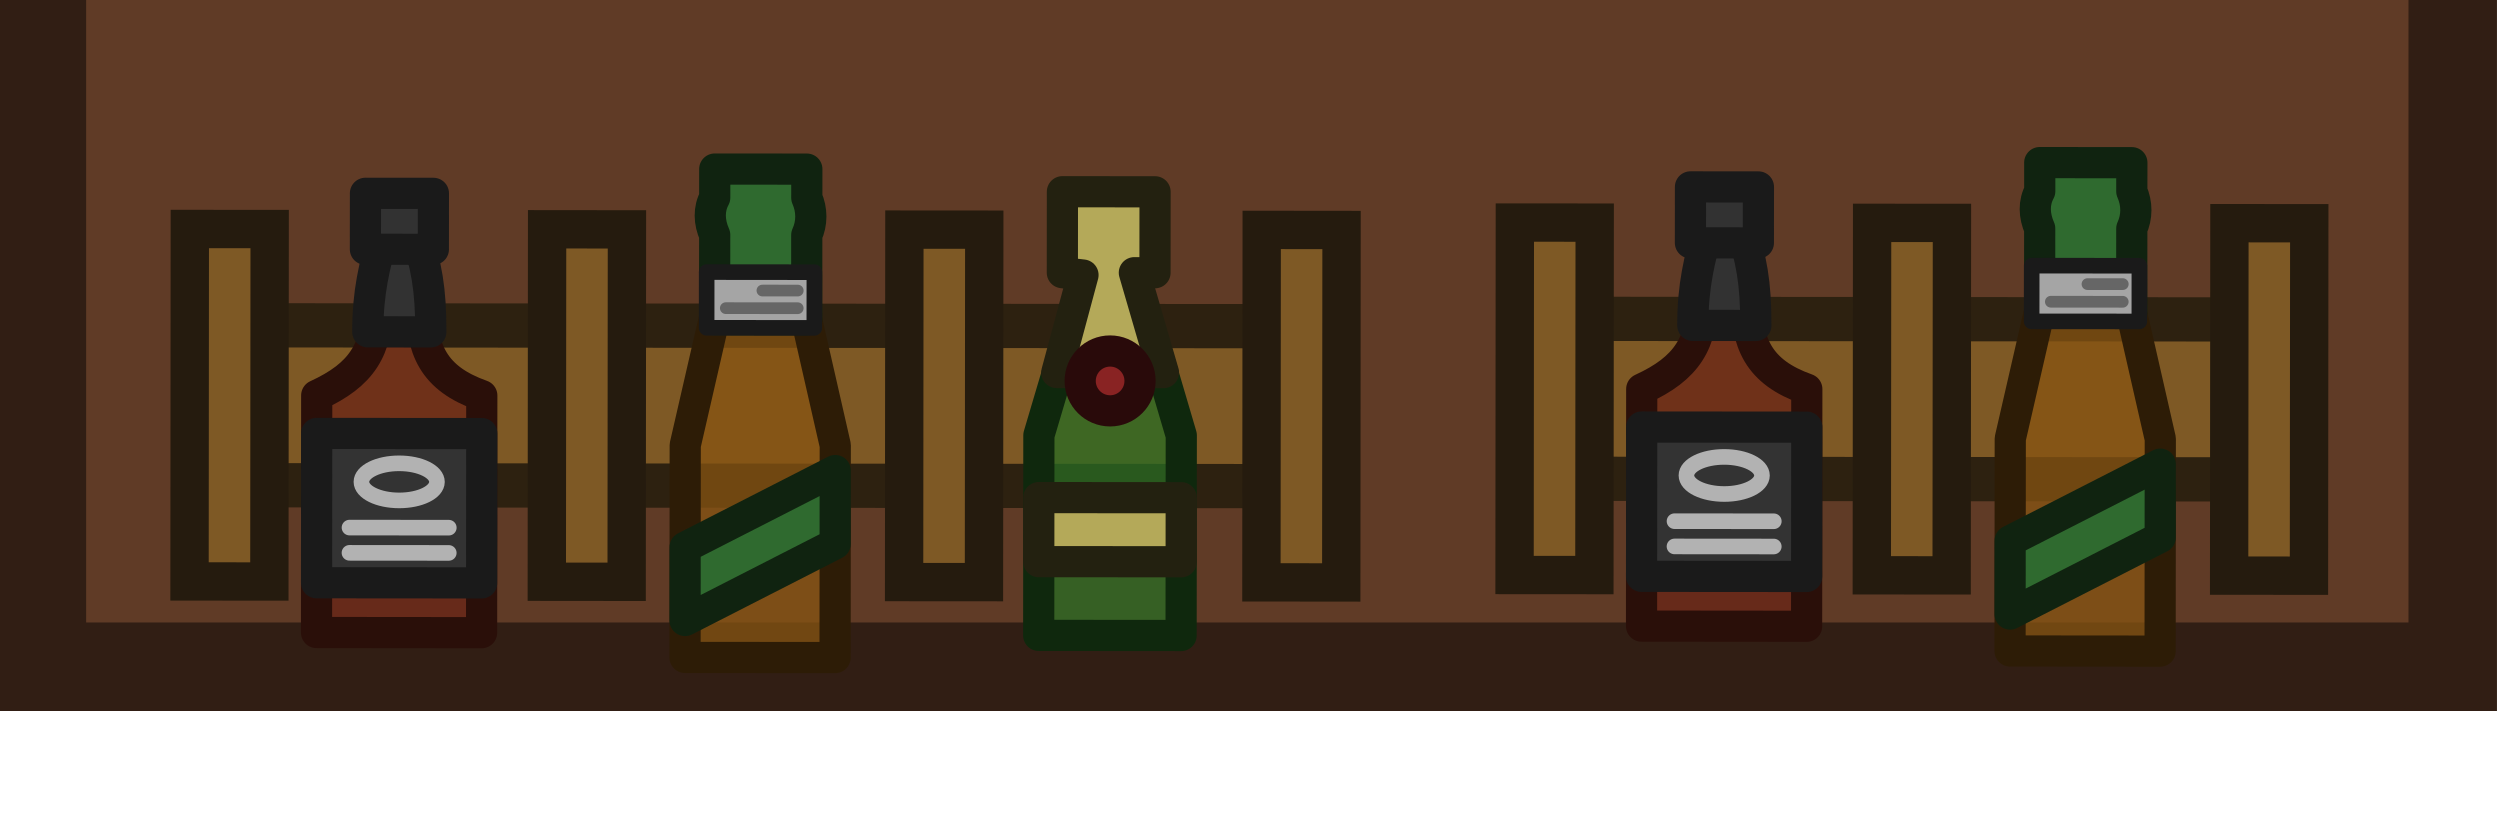
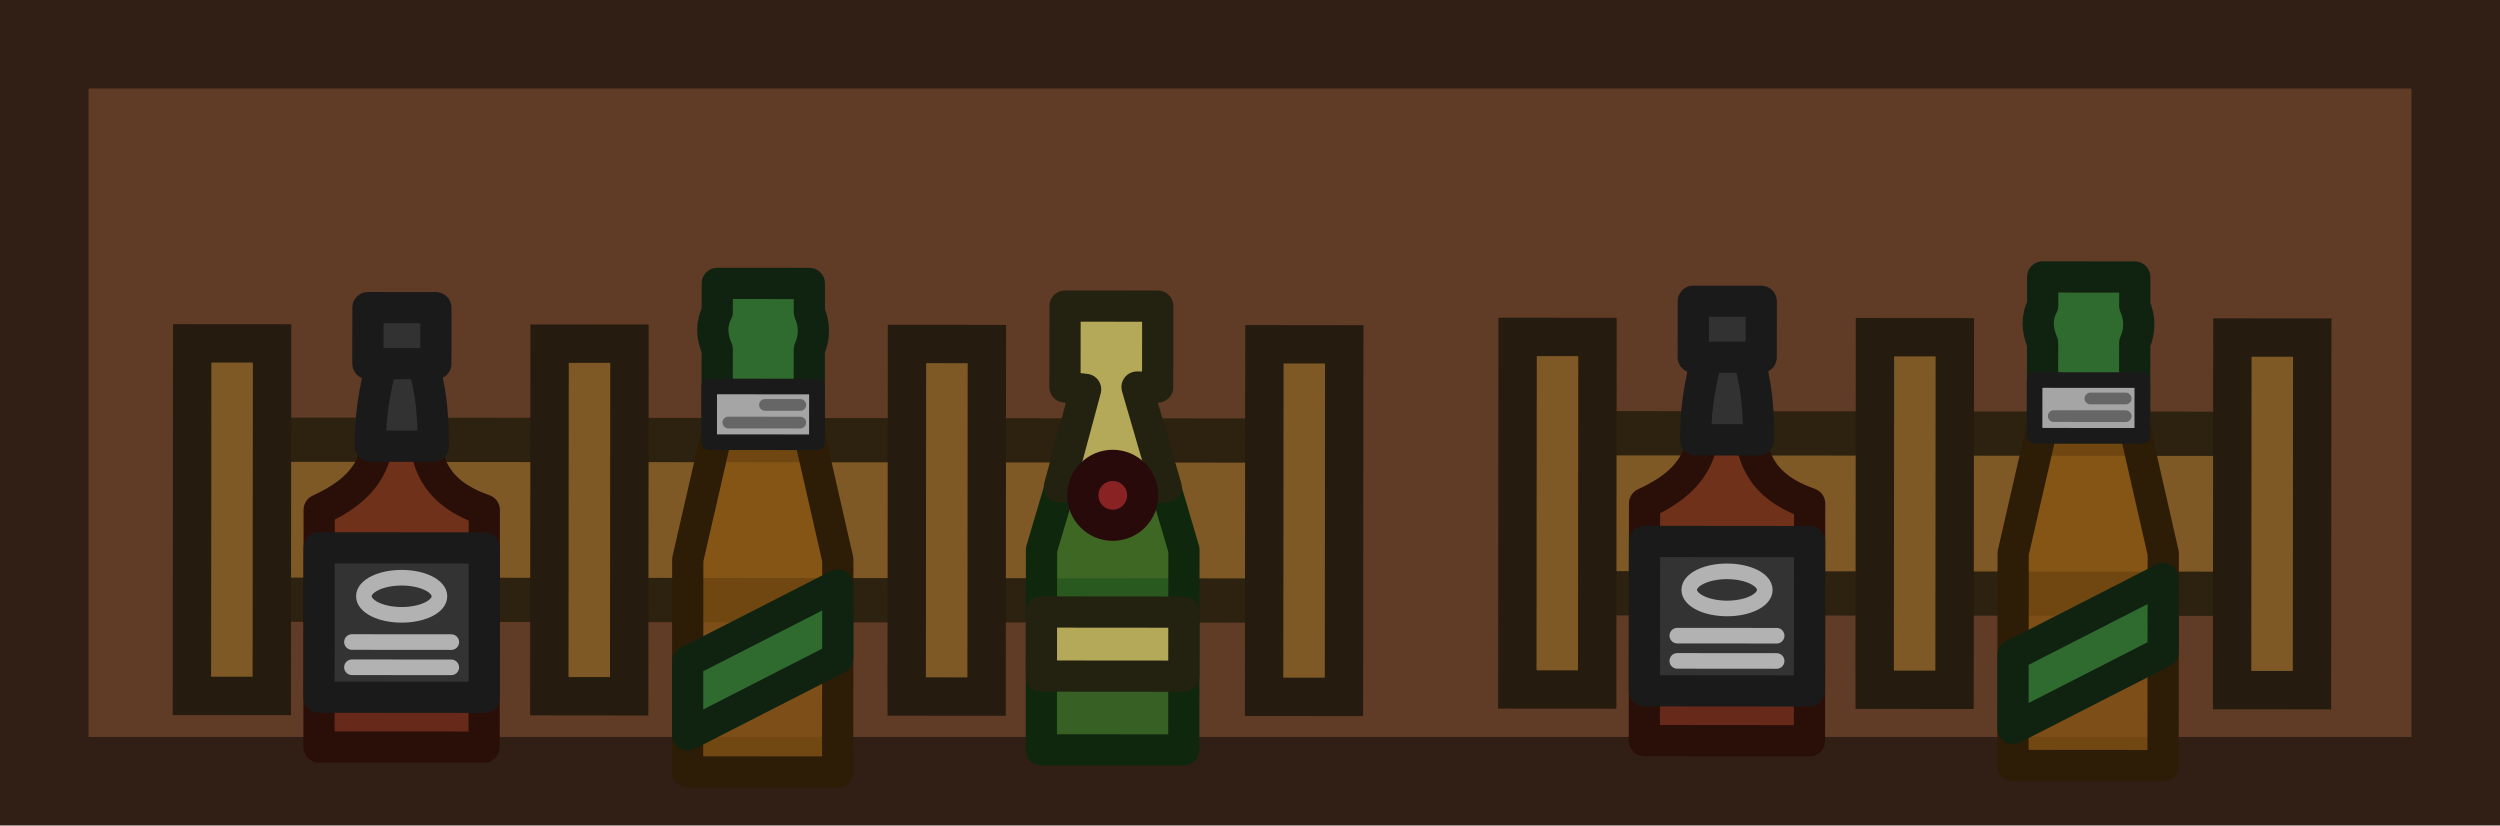
- <svg xmlns="http://www.w3.org/2000/svg" width="320.368" height="106.031" viewBox="0 0 84.764 28.054">
-   <path d="M4332.125 4569.27h24.98v81.74h-24.98z" style="fill:#603b26;fill-opacity:1;stroke:#311e14;stroke-width:3;stroke-dasharray:none;stroke-opacity:1" transform="scale(-1 1)rotate(90 4451.174 116.675)" />
+ <svg xmlns="http://www.w3.org/2000/svg" width="320.277" height="105.751" viewBox="0 0 84.74 27.98">
+   <path d="M1.5 1.5v24.98h81.74V1.5Z" style="fill:#603b26;fill-opacity:1;stroke:#311e14;stroke-width:3;stroke-dasharray:none;stroke-opacity:1" />
  <g fill="#7e5925" style="stroke-linecap:round">
-     <path stroke="#2d2110" stroke-width="1.5" d="m45.141 16.484.005-5.423-38.274-.033-.005 5.423z" />
-     <g stroke="#251b0e" stroke-width="1.3">
-       <path stroke-width="1.3" d="m9.133 19.716.01-11.95-2.707-.002-.01 11.95zM21.247 19.727l.01-11.95-2.707-.003-.01 11.95zM33.362 19.737l.01-11.95-2.708-.002-.01 11.95zM45.476 19.748l.01-11.95-2.707-.003-.01 11.95z" />
-     </g>
+     <path stroke="#2d2110" stroke-width="1.5" d="m45.22 20.358.005-5.423-38.274-.033-.005 5.423Z" />
+     <path stroke="#251b0e" stroke-width="1.3" d="m9.212 23.59.01-11.95-2.707-.002-.01 11.95Zm12.114.011.01-11.95-2.707-.003-.01 11.95zm12.115.01.01-11.95-2.708-.002-.01 11.95zm12.114.011.01-11.95-2.707-.003-.01 11.95z" />
  </g>
-   <g fill-rule="evenodd" stroke-width="1.058" style="stroke-linecap:round;stroke-linejoin:round" transform="scale(.99982 -.99982)rotate(89.95 160.986 -900.838)">
+   <g fill-rule="evenodd" stroke-width="1.058" style="stroke-linecap:round;stroke-linejoin:round" transform="rotate(-89.95 162.935 902.573)scale(.99982 -.99982)">
    <path fill="#286c23" fill-opacity=".75" stroke="#0f280d" d="M1040.167-779.138h6.785l5.445 1.61v1.61l-5.445 1.609h-6.785z" />
-     <path fill="#b4a959" stroke="#232110" d="M1042.668-779.138h2.172v4.829h-2.172zM1049.082-774.914l3.306-.886.08.7h2.745v-3.142h-2.744v.7l-3.387-.99z" />
+     <path fill="#b4a959" stroke="#232110" d="M1042.668-779.138h2.172v4.829h-2.172zm6.414 4.224 3.306-.886.08.7h2.745v-3.142h-2.744v.7l-3.387-.99z" />
    <circle cx="1048.798" cy="-776.723" r="1.015" fill="#892323" stroke="#290a0a" />
  </g>
-   <g fill-rule="evenodd" style="stroke-linecap:round;stroke-linejoin:round" transform="scale(.99982 -.99982)rotate(89.95 153.002 -909.007)">
+   <g fill-rule="evenodd" style="stroke-linecap:round;stroke-linejoin:round" transform="rotate(-89.95 154.953 910.74)scale(.99982 -.99982)">
    <g stroke-width="1.058">
      <path fill="#692516" fill-opacity=".75" stroke="#2a0f09" d="M1040.434-771.562h8.041c.583 1.648 1.555 2.066 3.175 2.066v1.466c-1.625 0-2.474.541-3.175 2.066h-8.04z" />
      <path fill="#333" stroke="#1a1a1a" d="M1042.123-771.562h5.063v5.598h-5.063z" />
      <path fill="#323232" stroke="#1a1a1a" d="M1050.634-769.832c1.46 0 2.257.151 3.385.529v1.08c-1.195.308-2.008.529-3.385.529z" />
      <path fill="#323232" stroke="#1a1a1a" d="M1053.433-769.915h1.898v2.304h-1.898z" />
    </g>
-     <path fill="#333" stroke="#b2b2b2" stroke-width=".529" d="M1043.138-770.447v3.368M1043.994-770.447v3.368" />
+     <path fill="#333" stroke="#b2b2b2" stroke-width=".529" d="M1043.138-770.447v3.368m.856-3.368v3.368" />
    <ellipse cx="1045.546" cy="-768.763" fill="#333" stroke="#b2b2b2" stroke-width=".529" rx=".629" ry="1.281" />
  </g>
  <g fill-rule="evenodd" style="stroke-linecap:round;stroke-linejoin:round">
-     <path fill="#875412" fill-opacity=".75" stroke="#2d1c06" stroke-width="1.058" d="m28.314 22.295.006-7.196-1.69-7.409-1.695-.001-1.702 7.405-.006 7.197z" />
-     <path fill="#2f6a2f" stroke="#102310" stroke-width="1.058" d="m27.352 10.842.002-2.874c.184-.4.183-.849.001-1.262l.001-.972-3.122-.002-.001.971c-.206.38-.197.82-.001 1.262l-.003 2.874z" />
+     <path fill="#875412" fill-opacity=".75" stroke="#2d1c06" stroke-width="1.058" d="m28.393 26.169.006-7.196-1.69-7.409-1.695-.001-1.702 7.405-.006 7.197z" />
+     <path fill="#2f6a2f" stroke="#102310" stroke-width="1.058" d="m27.431 14.716.002-2.874c.184-.4.183-.849.001-1.262l.001-.972-3.122-.002-.001.971c-.206.38-.197.82-.001 1.262l-.003 2.874z" />
    <g fill="#a5a5a5">
-       <path stroke="#1a1a1a" stroke-width=".529" d="m27.61 11.117.002-1.888-3.652-.004-.001 1.889z" />
-       <path stroke="#666" stroke-width=".397" d="m25.85 9.851 1.198.001M27.047 10.45l-2.438-.002" />
+       <path stroke="#1a1a1a" stroke-width=".529" d="m27.689 14.991.002-1.888-3.652-.004-.001 1.889Z" />
+       <path stroke="#666" stroke-width=".397" d="m25.929 13.725 1.198.001m-.001.598-2.438-.002" />
    </g>
-     <path fill="#2f6a2f" stroke="#102310" stroke-width="1.058" d="m28.317 18.438.002-2.483-5.09 2.6-.001 2.483z" />
+     <path fill="#2f6a2f" stroke="#102310" stroke-width="1.058" d="m28.396 22.312.002-2.483-5.09 2.6-.001 2.483z" />
  </g>
  <g fill="#7e5925" style="stroke-linecap:round">
-     <path stroke="#2d2110" stroke-width="1.5" d="m77.851 16.255.005-5.423-26.058-.023-.005 5.423z" />
-     <g stroke="#251b0e" stroke-width="1.3">
-       <path stroke-width="1.3" d="m54.059 19.498.01-11.95-2.707-.002-.01 11.95zM66.172 19.508l.01-11.95-2.707-.002-.01 11.95zM78.287 19.519l.01-11.95-2.707-.002-.01 11.95z" />
-     </g>
+     <path stroke="#2d2110" stroke-width="1.5" d="m77.93 20.129.005-5.423-26.058-.023-.005 5.423z" />
+     <path stroke="#251b0e" stroke-width="1.3" d="m54.138 23.372.01-11.95-2.707-.002-.01 11.95zm12.113.01.01-11.95-2.707-.002-.01 11.95zm12.115.011.01-11.95-2.707-.002-.01 11.95z" />
  </g>
-   <g fill-rule="evenodd" style="stroke-linecap:round;stroke-linejoin:round" transform="scale(.99982 -.99982)rotate(89.95 175.36 -886.412)">
+   <g fill-rule="evenodd" style="stroke-linecap:round;stroke-linejoin:round" transform="rotate(-89.95 177.307 888.15)scale(.99982 -.99982)">
    <g stroke-width="1.058">
      <path fill="#692516" fill-opacity=".75" stroke="#2a0f09" d="M1040.434-771.562h8.041c.583 1.648 1.555 2.066 3.175 2.066v1.466c-1.625 0-2.474.541-3.175 2.066h-8.04z" />
      <path fill="#333" stroke="#1a1a1a" d="M1042.123-771.562h5.063v5.598h-5.063z" />
      <path fill="#323232" stroke="#1a1a1a" d="M1050.634-769.832c1.46 0 2.257.151 3.385.529v1.08c-1.195.308-2.008.529-3.385.529z" />
      <path fill="#323232" stroke="#1a1a1a" d="M1053.433-769.915h1.898v2.304h-1.898z" />
    </g>
-     <path fill="#333" stroke="#b2b2b2" stroke-width=".529" d="M1043.138-770.447v3.368M1043.994-770.447v3.368" />
+     <path fill="#333" stroke="#b2b2b2" stroke-width=".529" d="M1043.138-770.447v3.368m.856-3.368v3.368" />
    <ellipse cx="1045.546" cy="-768.763" fill="#333" stroke="#b2b2b2" stroke-width=".529" rx=".629" ry="1.281" />
  </g>
  <g fill-rule="evenodd" style="stroke-linecap:round;stroke-linejoin:round">
-     <path fill="#875412" fill-opacity=".75" stroke="#2d1c06" stroke-width="1.058" d="m73.24 22.077.006-7.196-1.69-7.409-1.695-.001-1.702 7.405-.007 7.196z" />
-     <path fill="#2f6a2f" stroke="#102310" stroke-width="1.058" d="m72.277 10.623.003-2.874c.184-.4.183-.848 0-1.261l.002-.972-3.123-.003v.972c-.207.38-.197.82-.002 1.262l-.002 2.874z" />
+     <path fill="#875412" fill-opacity=".75" stroke="#2d1c06" stroke-width="1.058" d="m73.319 25.951.006-7.196-1.69-7.409-1.695-.001-1.702 7.405-.007 7.196z" />
+     <path fill="#2f6a2f" stroke="#102310" stroke-width="1.058" d="m72.356 14.497.003-2.874c.184-.4.183-.848 0-1.261l.002-.972-3.123-.003v.972c-.207.38-.197.82-.002 1.262l-.002 2.874z" />
    <g fill="#a5a5a5">
-       <path stroke="#1a1a1a" stroke-width=".529" d="m72.536 10.899.001-1.889-3.651-.003-.002 1.889z" />
-       <path stroke="#666" stroke-width=".397" d="M70.777 9.633h1.197M71.973 10.232l-2.438-.002" />
+       <path stroke="#1a1a1a" stroke-width=".529" d="m72.615 14.773.001-1.889-3.651-.003-.002 1.889Z" />
+       <path stroke="#666" stroke-width=".397" d="M70.856 13.507h1.197m-.001.599-2.438-.002" />
    </g>
-     <path fill="#2f6a2f" stroke="#102310" stroke-width="1.058" d="m73.243 18.22.002-2.483-5.09 2.6-.002 2.483z" />
+     <path fill="#2f6a2f" stroke="#102310" stroke-width="1.058" d="m73.322 22.094.002-2.483-5.09 2.6-.002 2.483z" />
  </g>
</svg>
